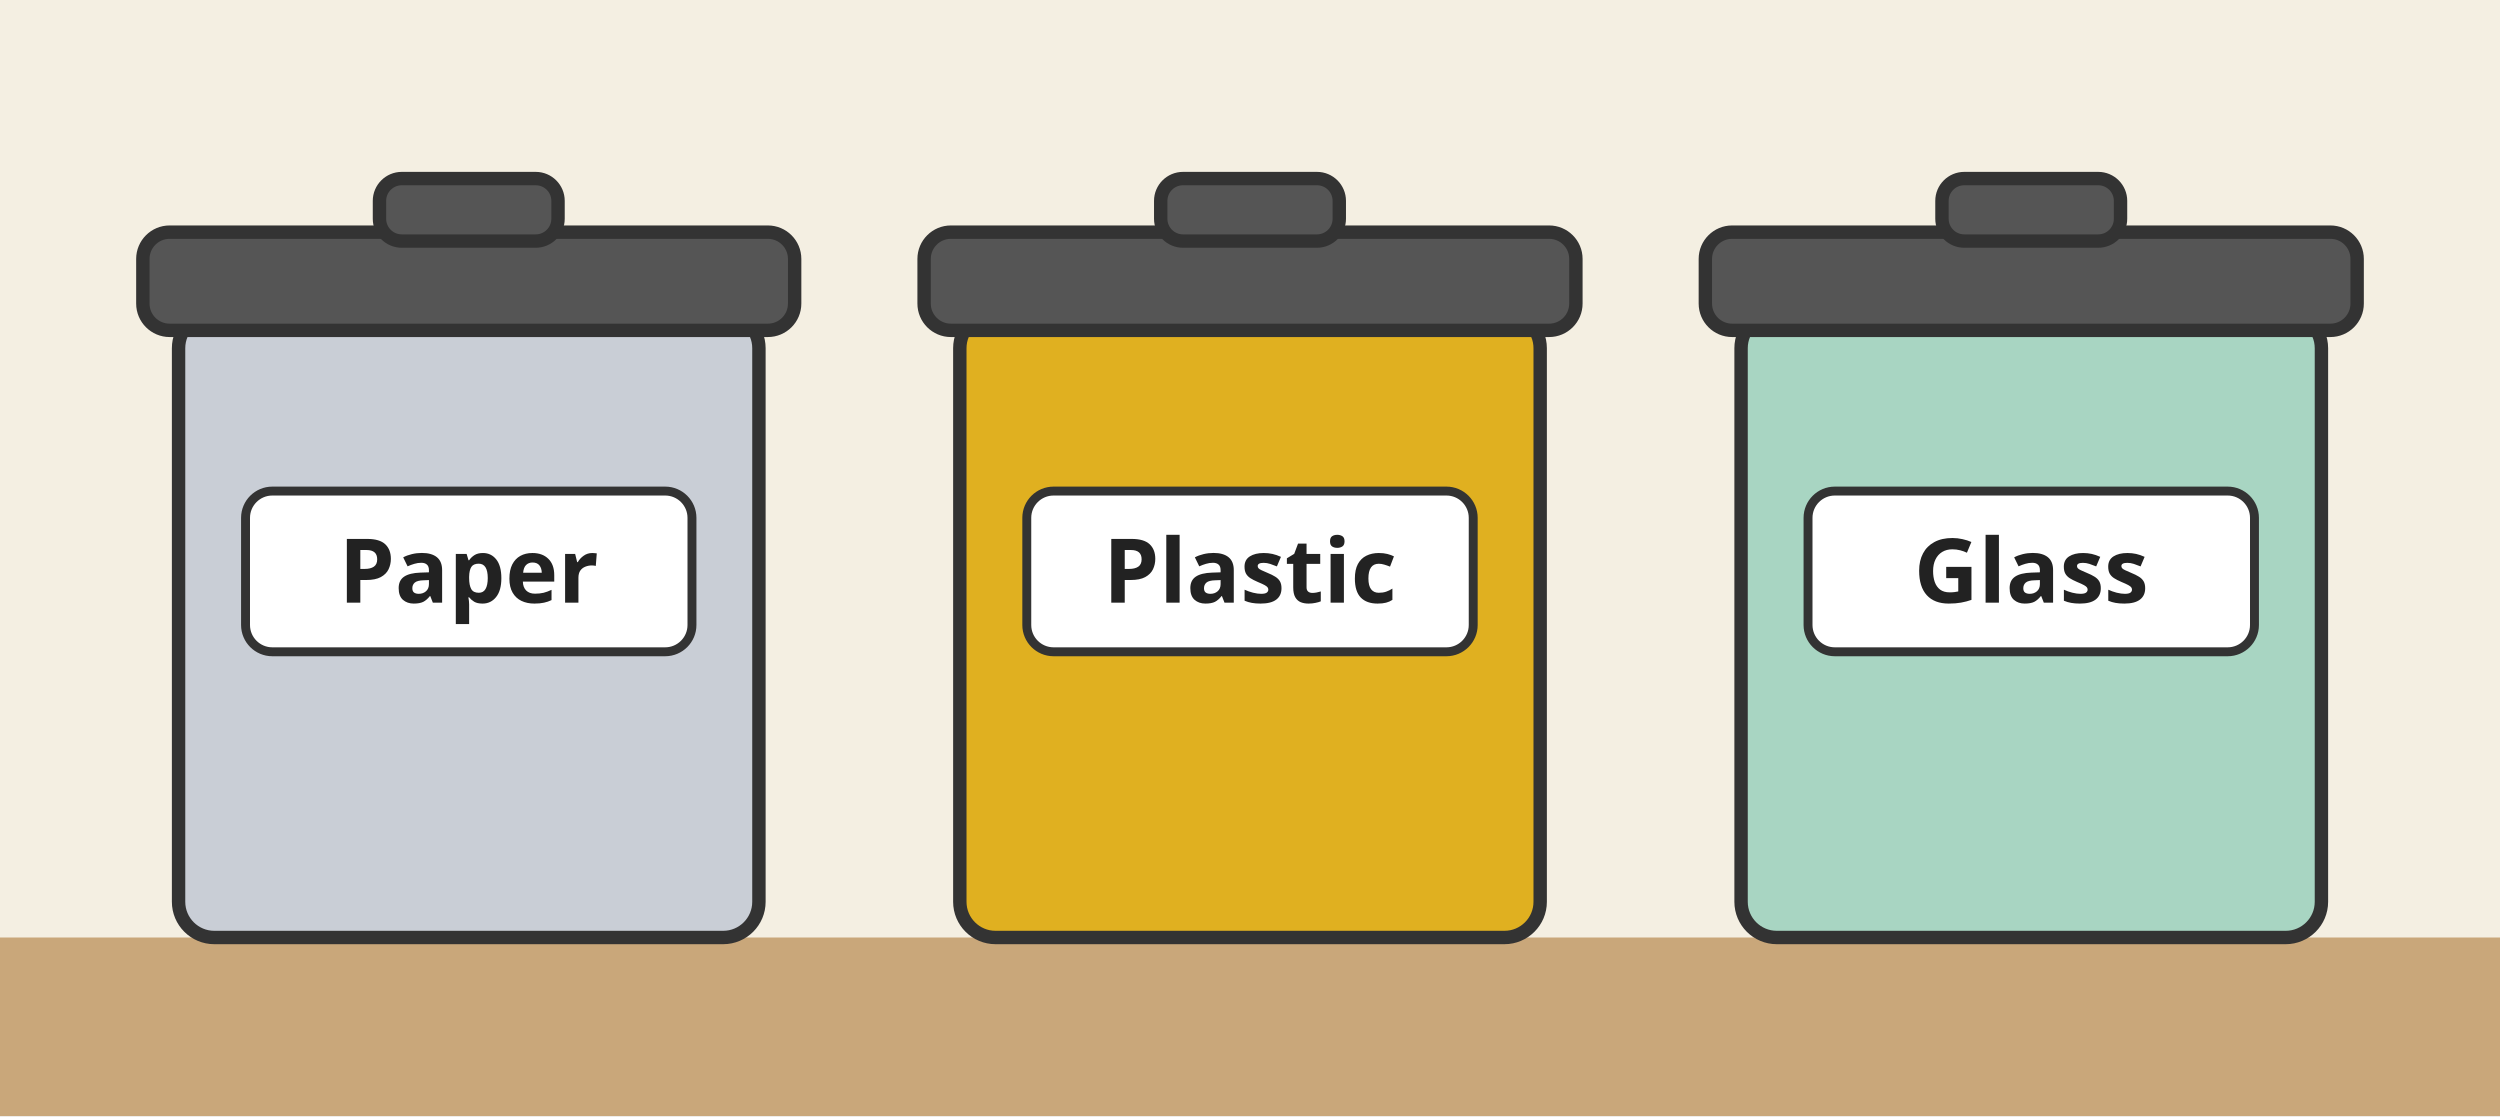
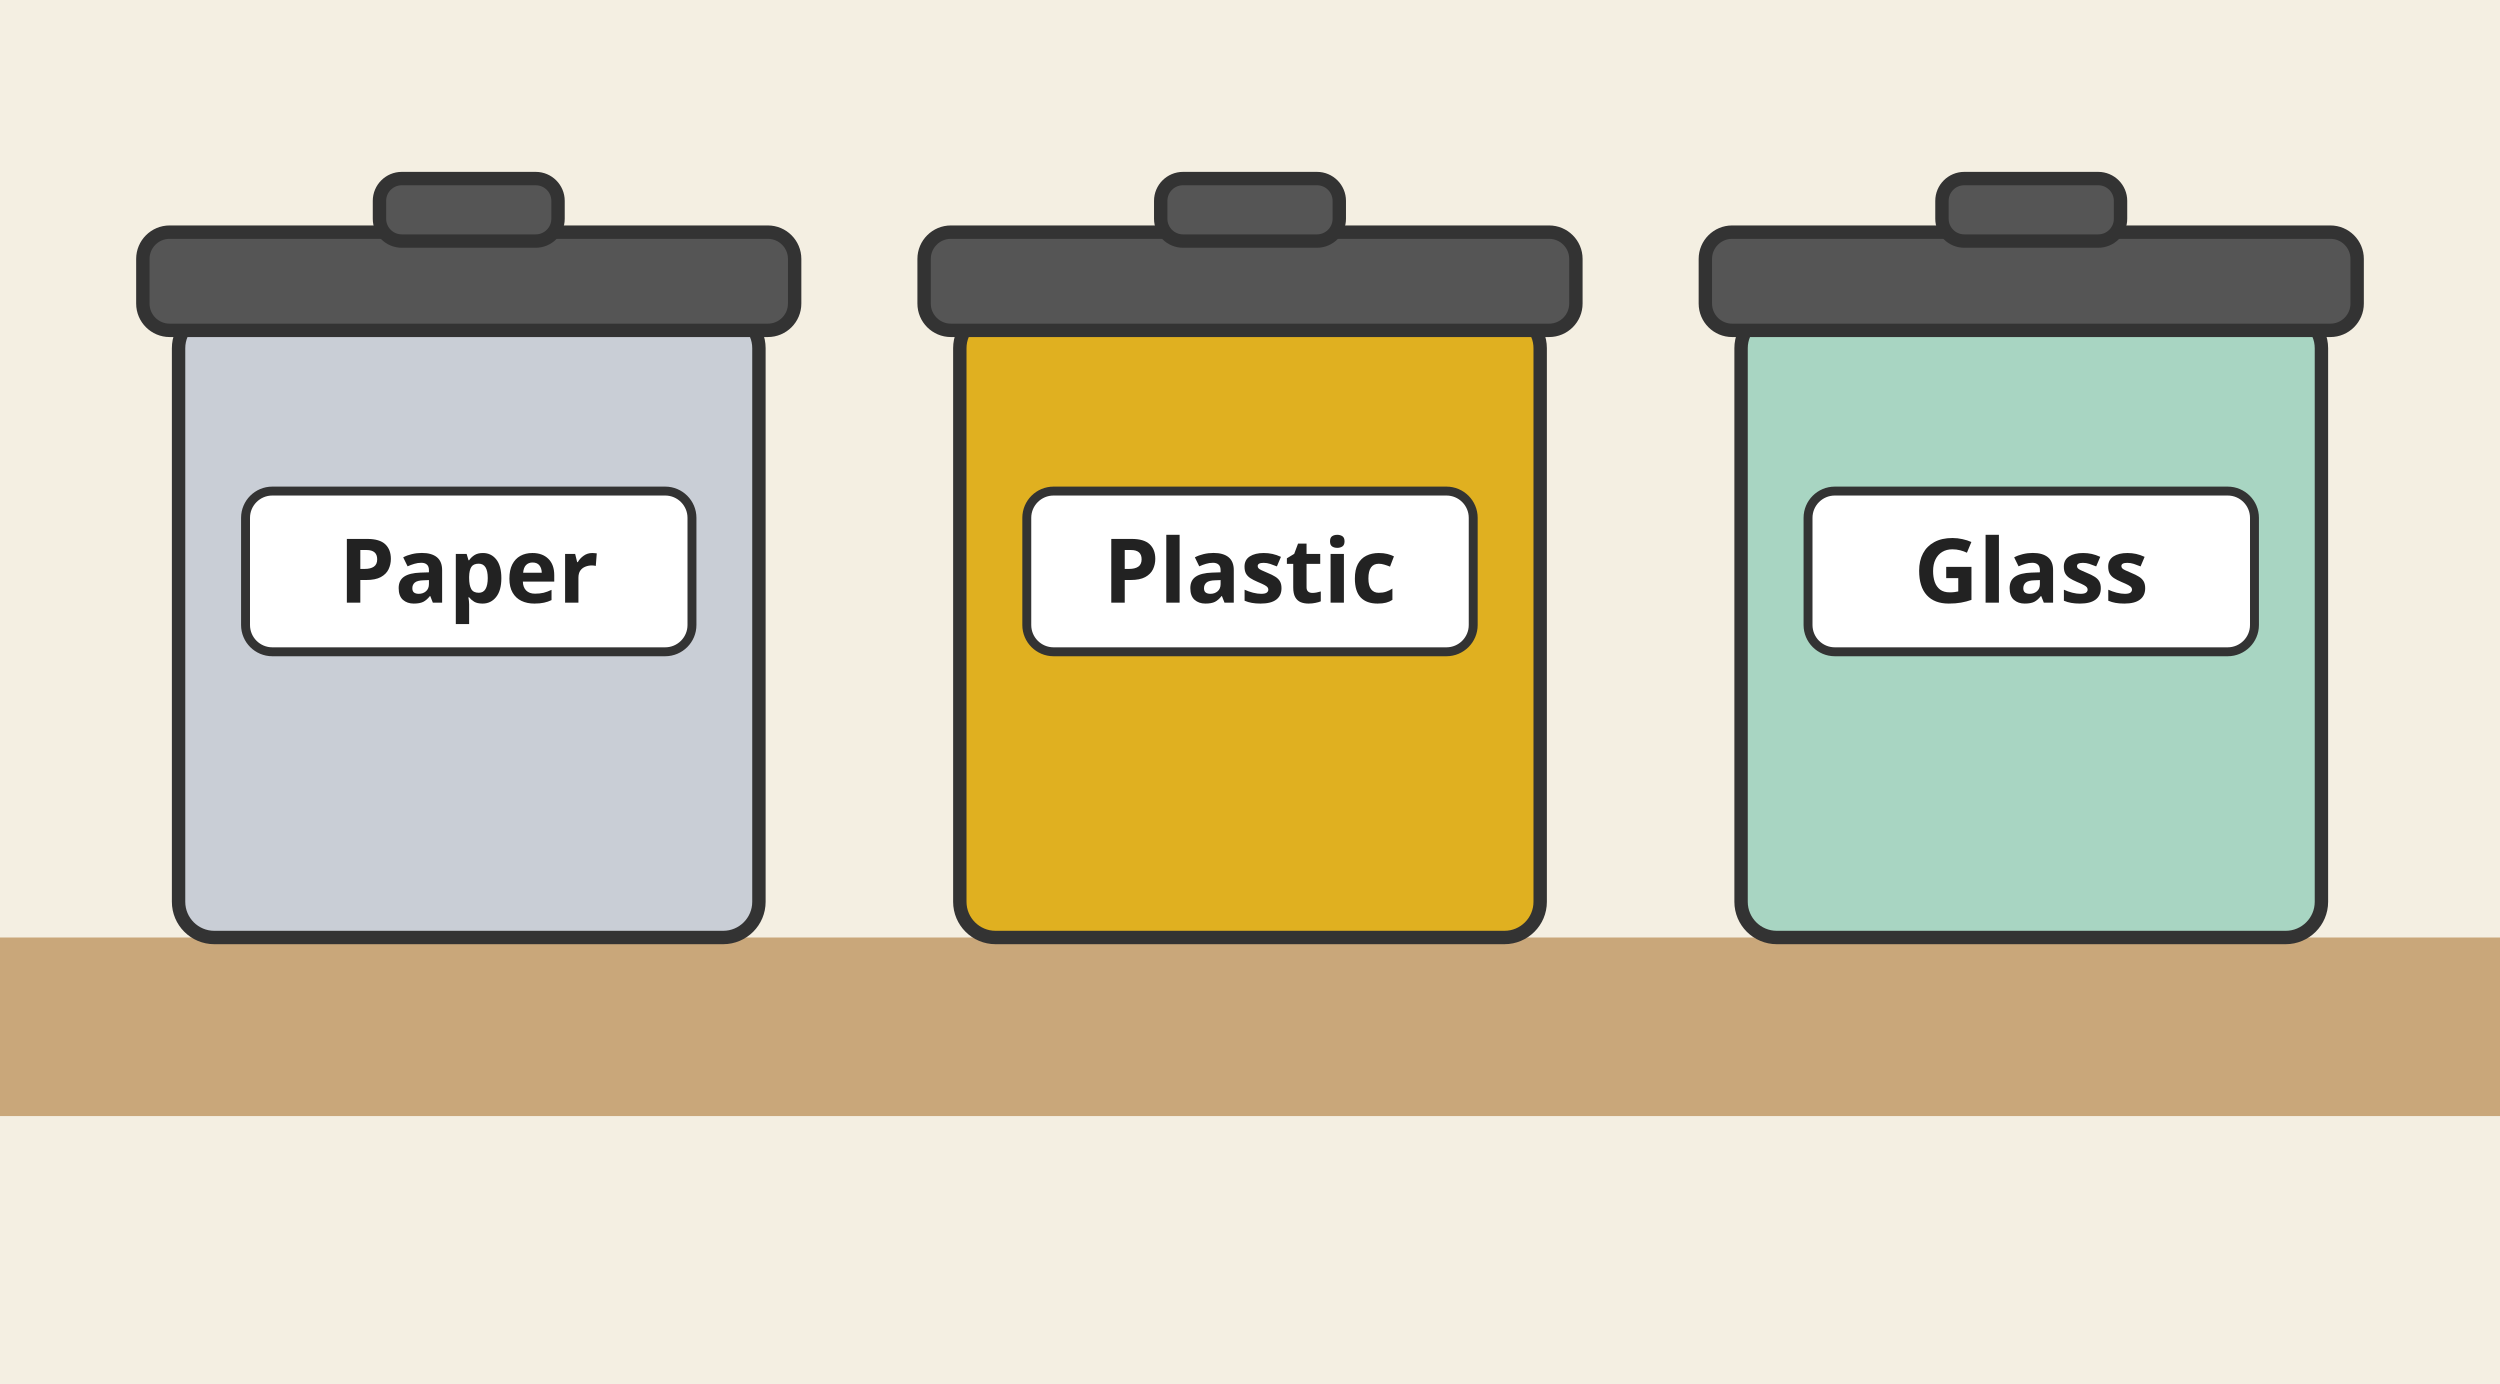
- <svg xmlns="http://www.w3.org/2000/svg" viewBox="0 0 560 250" role="img">
-   <rect width="560" height="250" fill="#f4efe2" />
+ <svg xmlns="http://www.w3.org/2000/svg" viewBox="0 0 560 310" role="img">
+   <rect width="560" height="310" fill="#f4efe2" />
  <rect y="210" width="560" height="40" fill="#c9a77a" />
  <rect x="40" y="70" width="130" height="140" rx="8" fill="#c9ced6" stroke="#333" stroke-width="3" />
  <rect x="32" y="52" width="146" height="22" rx="6" fill="#555" stroke="#333" stroke-width="3" />
  <rect x="85" y="40" width="40" height="14" rx="5" fill="#555" stroke="#333" stroke-width="3" />
  <rect x="55" y="110" width="100" height="36" rx="6" fill="#fff" stroke="#333" stroke-width="2" />
  <text x="105" y="135" text-anchor="middle" font-family="sans-serif" font-size="20" font-weight="bold" fill="#222">Paper</text>
  <rect x="215" y="70" width="130" height="140" rx="8" fill="#e0b020" stroke="#333" stroke-width="3" />
  <rect x="207" y="52" width="146" height="22" rx="6" fill="#555" stroke="#333" stroke-width="3" />
  <rect x="260" y="40" width="40" height="14" rx="5" fill="#555" stroke="#333" stroke-width="3" />
  <rect x="230" y="110" width="100" height="36" rx="6" fill="#fff" stroke="#333" stroke-width="2" />
  <text x="280" y="135" text-anchor="middle" font-family="sans-serif" font-size="20" font-weight="bold" fill="#222">Plastic</text>
  <rect x="390" y="70" width="130" height="140" rx="8" fill="#a8d5c2" stroke="#333" stroke-width="3" />
  <rect x="382" y="52" width="146" height="22" rx="6" fill="#555" stroke="#333" stroke-width="3" />
  <rect x="435" y="40" width="40" height="14" rx="5" fill="#555" stroke="#333" stroke-width="3" />
  <rect x="405" y="110" width="100" height="36" rx="6" fill="#fff" stroke="#333" stroke-width="2" />
  <text x="455" y="135" text-anchor="middle" font-family="sans-serif" font-size="20" font-weight="bold" fill="#222">Glass</text>
</svg>
